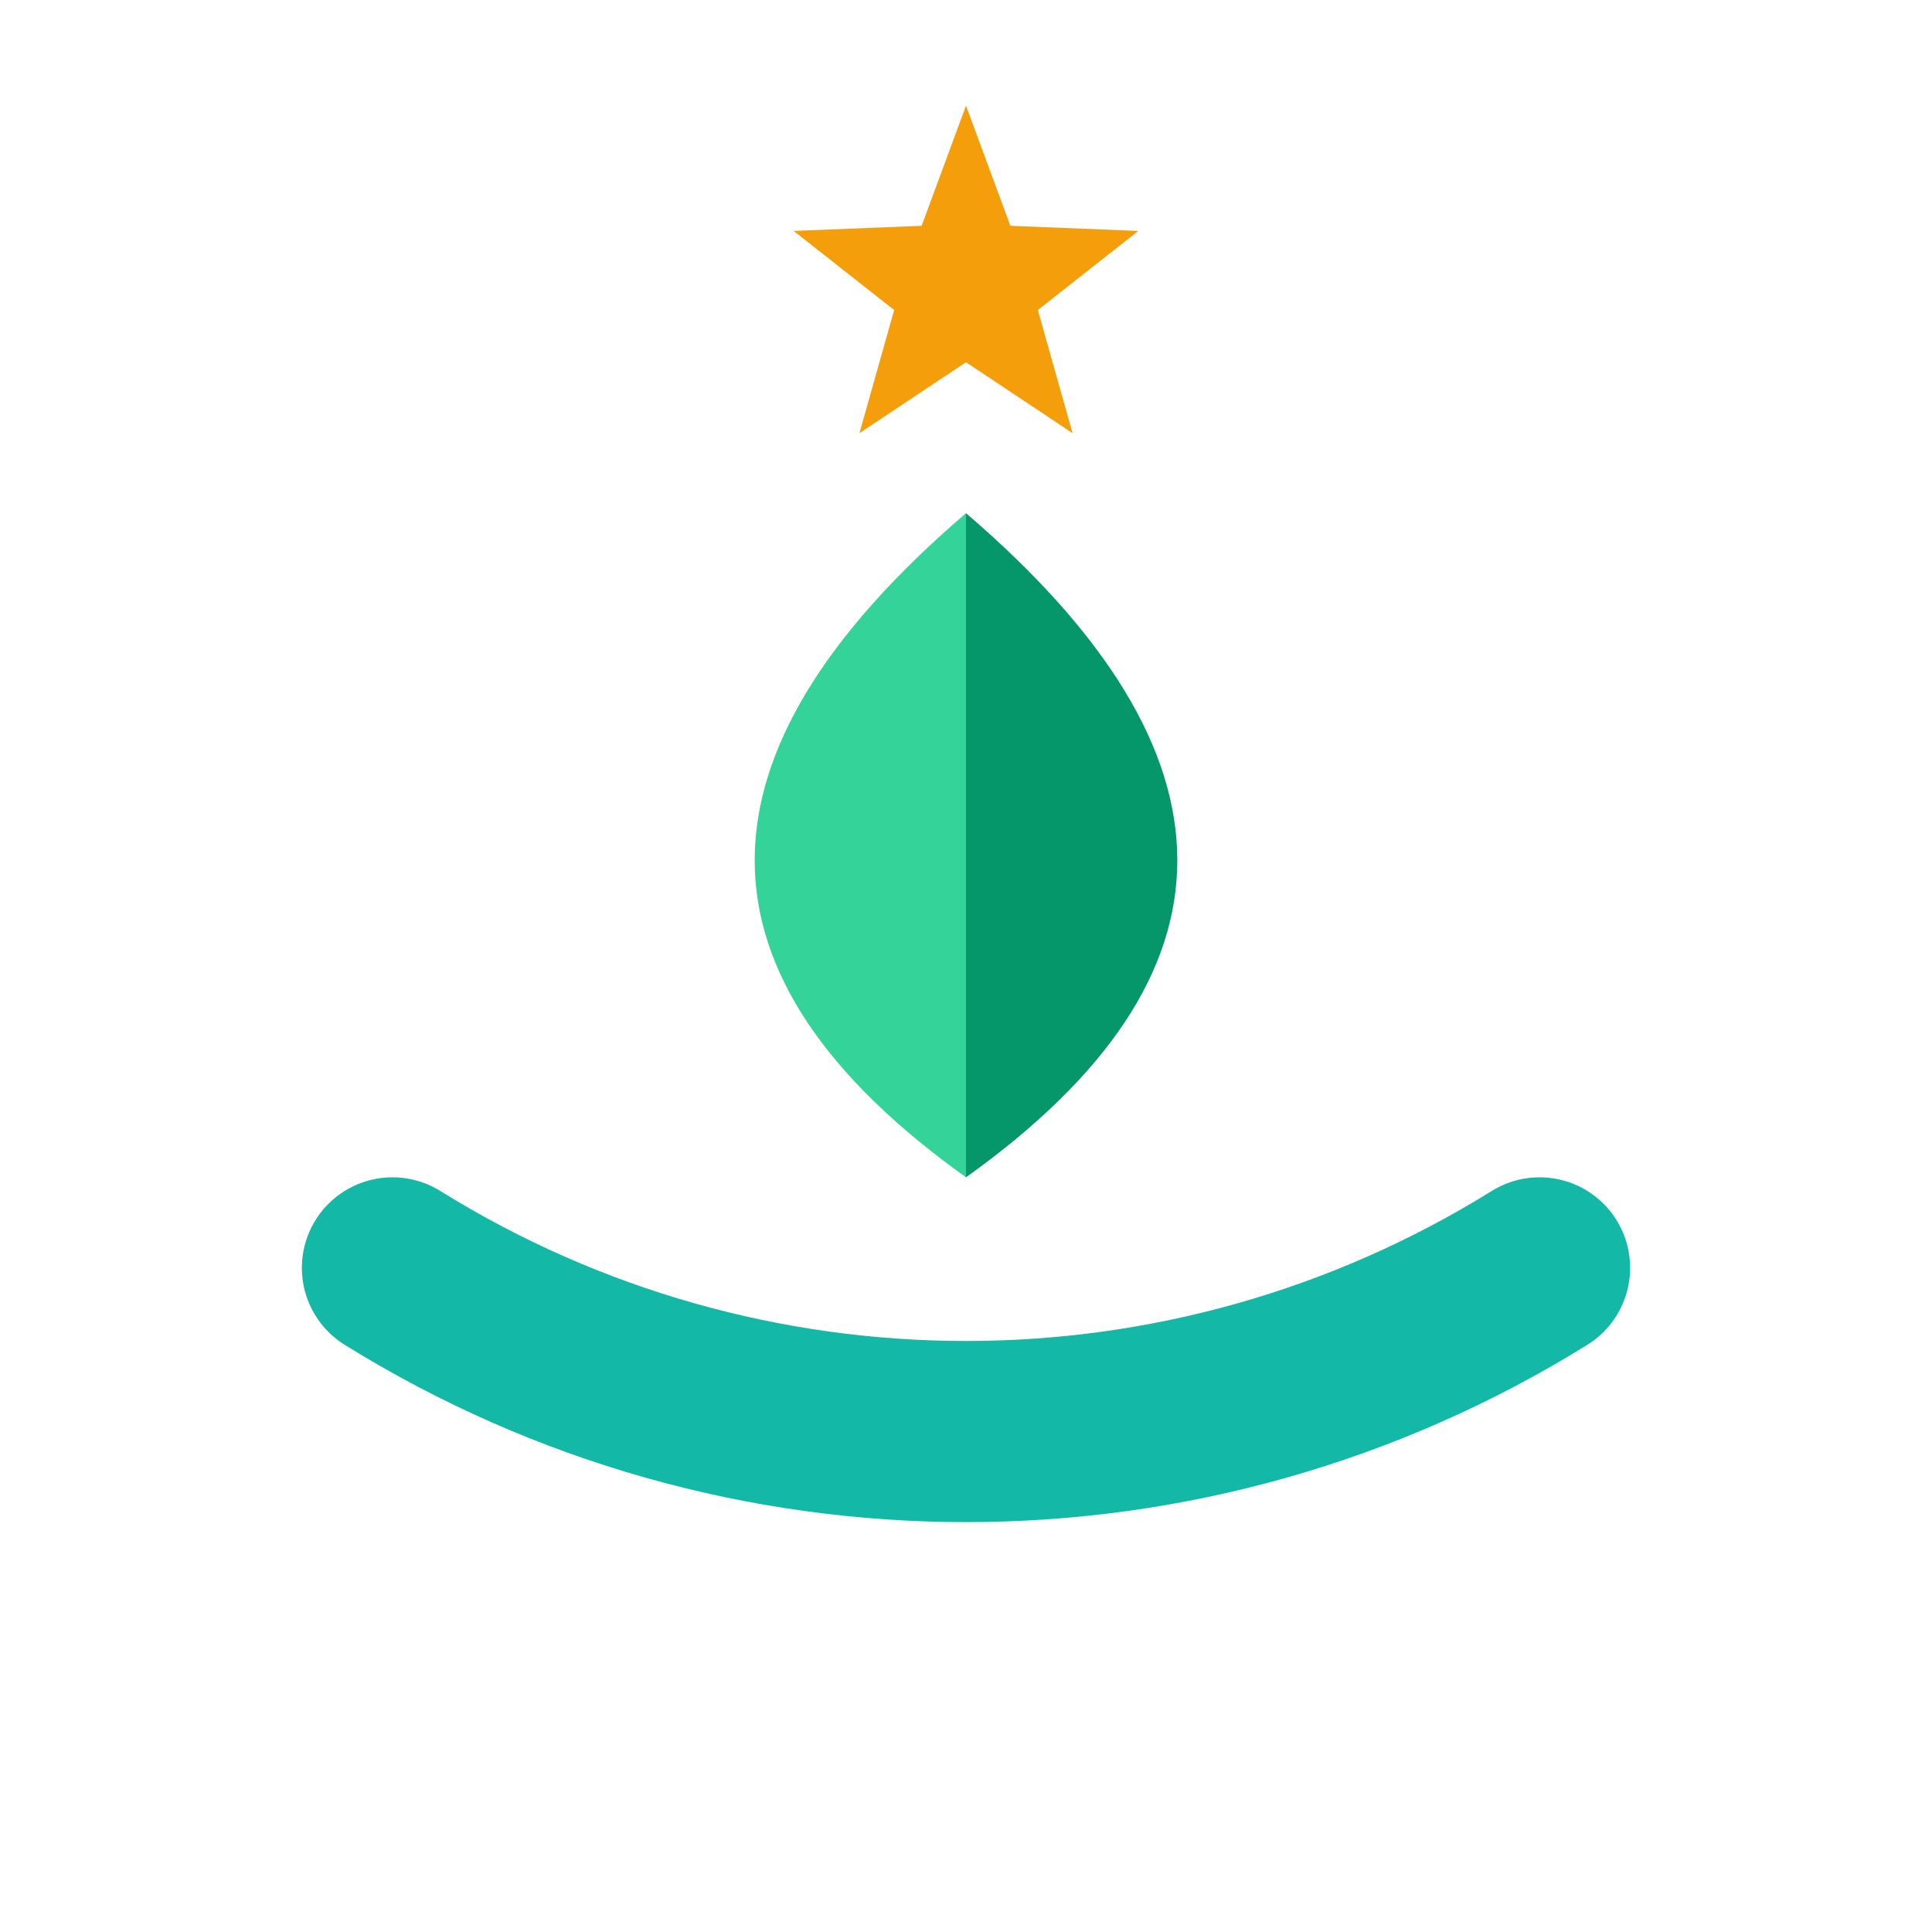
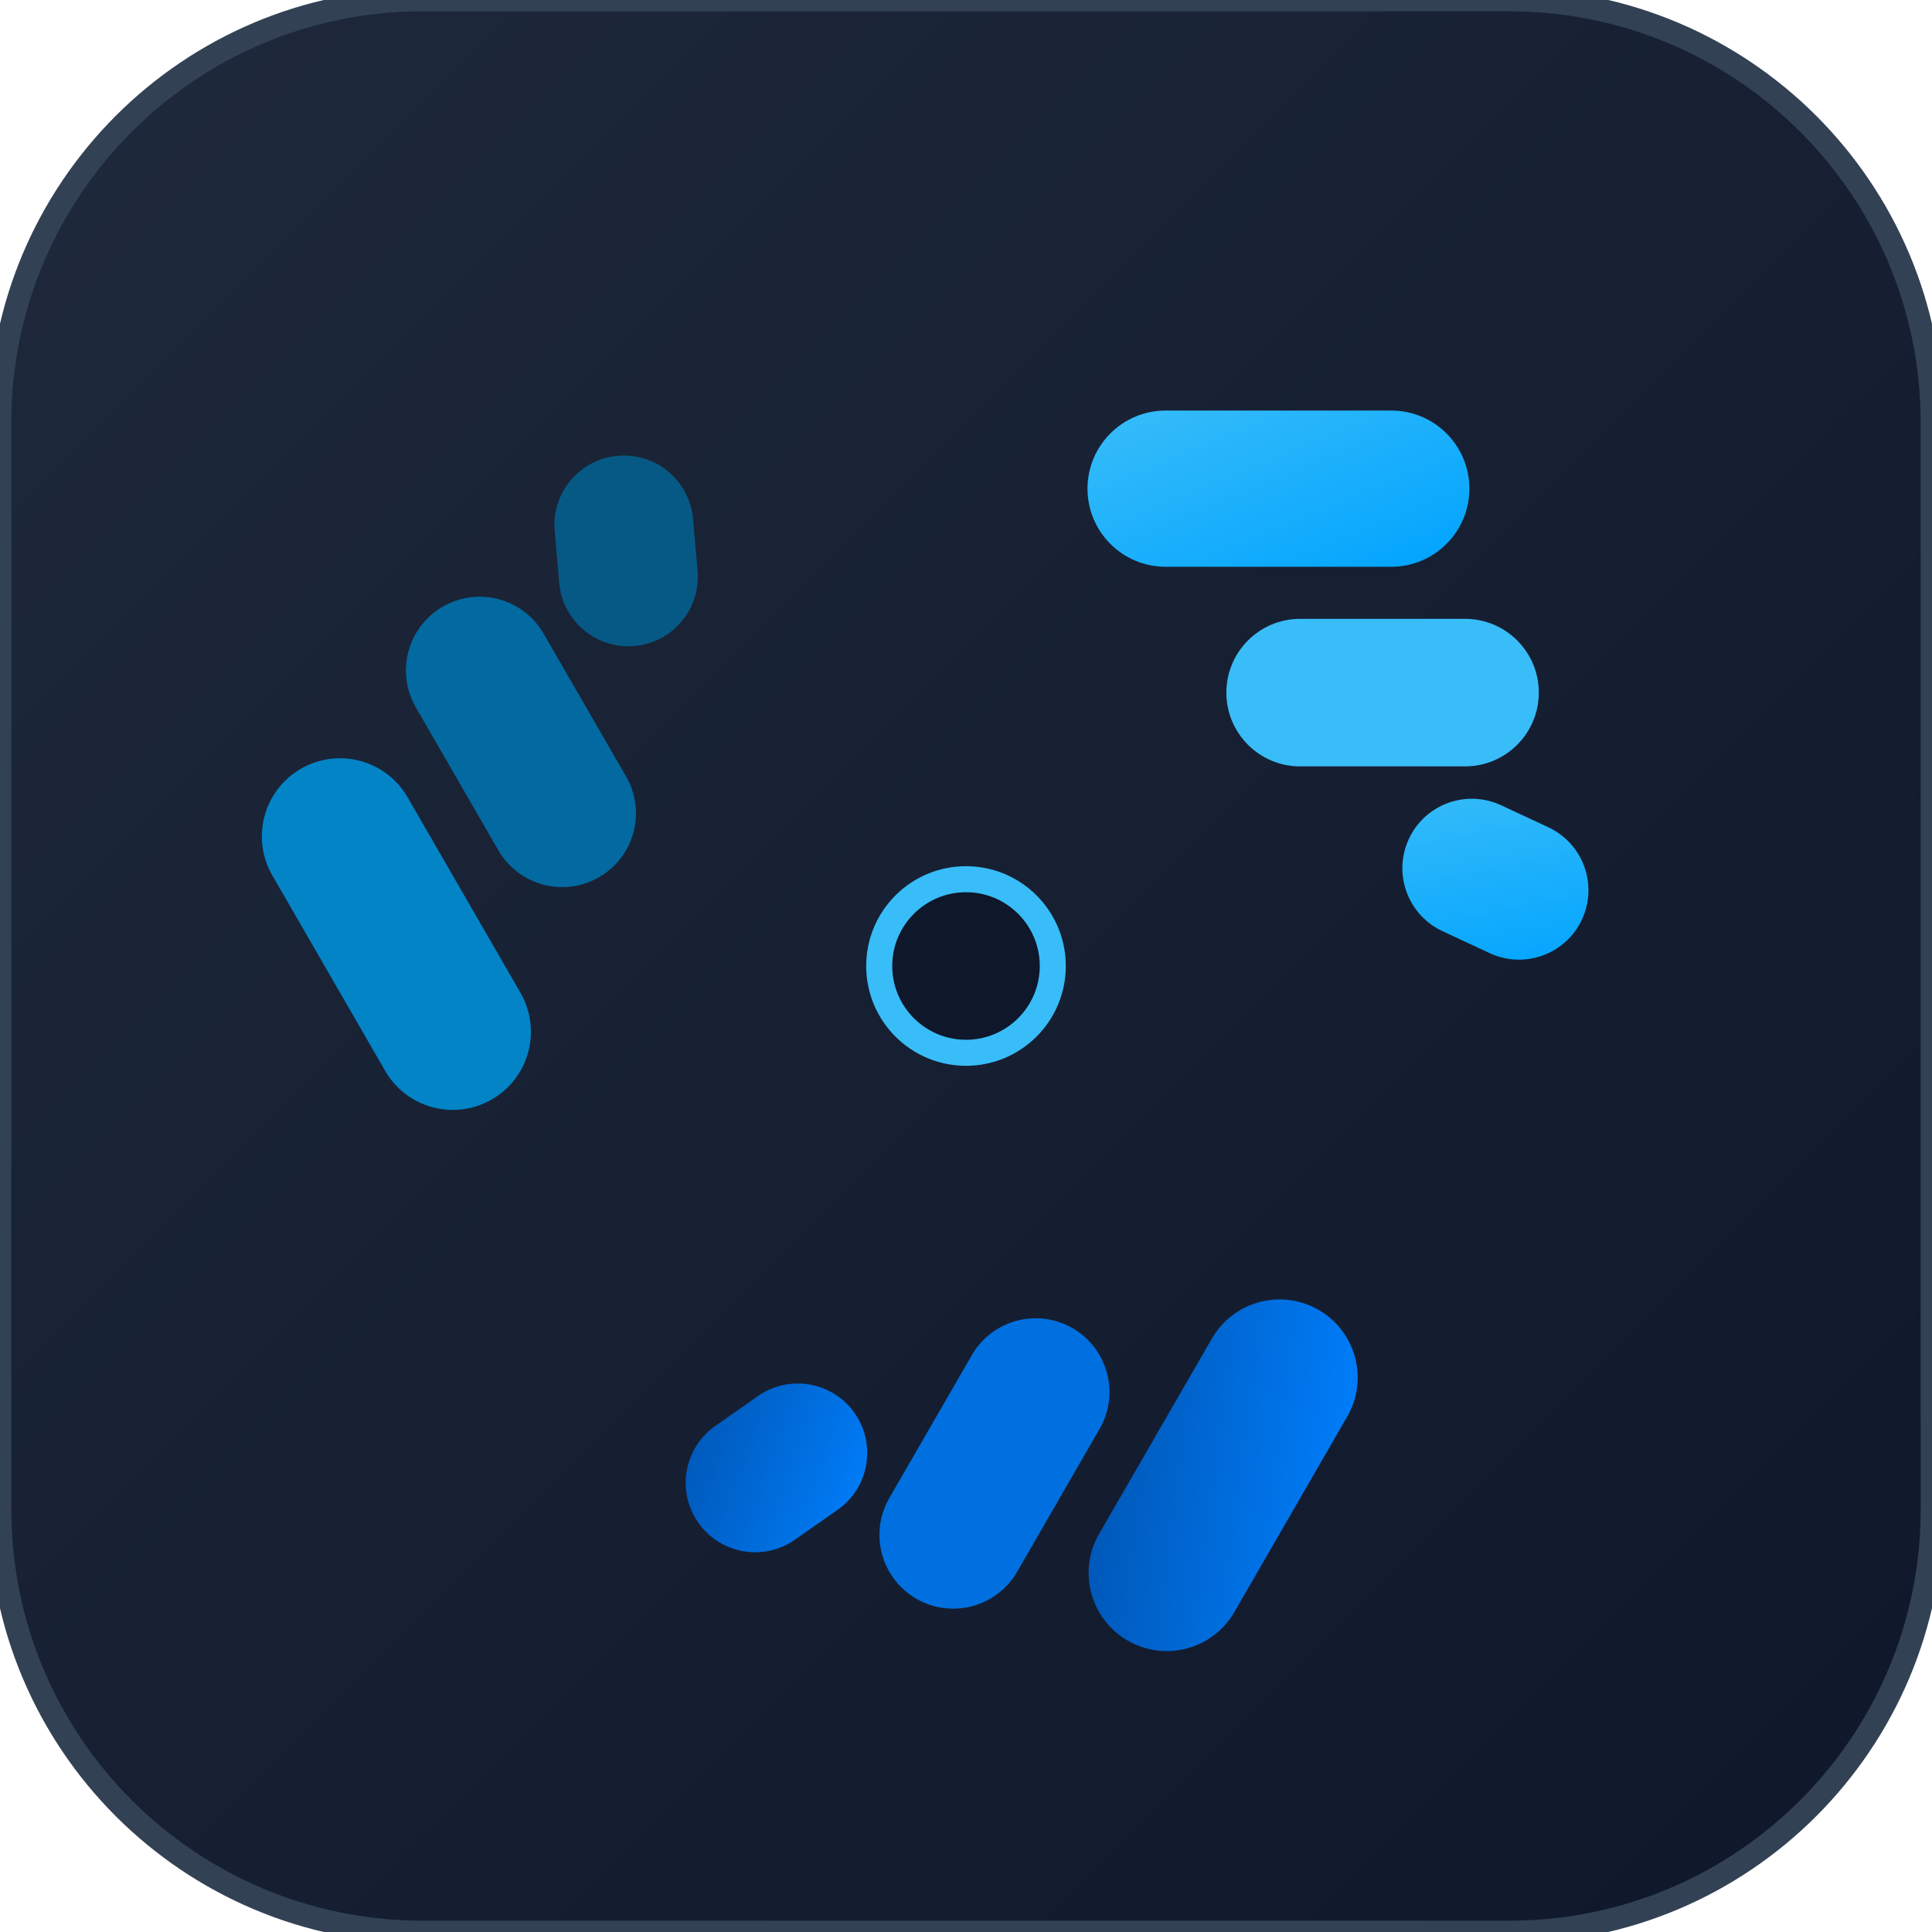
- <svg xmlns="http://www.w3.org/2000/svg" viewBox="0 0 64 64" role="img" aria-label="Renewable Vietnam">
-   <path d="M13 42 A36 36 0 0 0 51 42" fill="none" stroke="#14B8A6" stroke-width="6" stroke-linecap="round" />
-   <path d="M32 17 Q18 29 32 39 Z" fill="#34D399" />
-   <path d="M32 17 Q46 29 32 39 Z" fill="#059669" />
-   <path d="M32 3.5 L33.47 7.48 L37.71 7.65 L34.38 10.27 L35.53 14.35 L32 12 L28.47 14.35 L29.62 10.27 L26.29 7.65 L30.53 7.48 Z" fill="#F59E0B" />
+ <svg xmlns="http://www.w3.org/2000/svg" viewBox="0 0 128 128" width="100%" height="100%">
+   <defs>
+     <linearGradient id="bgDark" x1="0%" y1="0%" x2="100%" y2="100%">
+       <stop offset="0%" stop-color="#1E293B" />
+       <stop offset="100%" stop-color="#0F172A" />
+     </linearGradient>
+     <linearGradient id="symCyan" x1="0%" y1="0%" x2="100%" y2="100%">
+       <stop offset="0%" stop-color="#38BDF8" />
+       <stop offset="100%" stop-color="#00A3FF" />
+     </linearGradient>
+     <linearGradient id="symBlue" x1="0%" y1="0%" x2="100%" y2="100%">
+       <stop offset="0%" stop-color="#0080FF" />
+       <stop offset="100%" stop-color="#0055B3" />
+     </linearGradient>
+   </defs>
+   <rect width="128" height="128" rx="28" fill="url(#bgDark)" stroke="#334155" stroke-width="1.5" />
+   <g transform="translate(64, 64) scale(1.15)">
+     <g transform="rotate(0)">
+       <rect x="7" y="-32" width="22" height="9" rx="4.5" fill="url(#symCyan)" />
+       <rect x="15" y="-20" width="18" height="8.5" rx="4.25" fill="#38BDF8" />
+       <rect x="25" y="-9" width="11" height="8" rx="4" transform="rotate(25 30.5 -5)" fill="url(#symCyan)" />
+     </g>
+     <g transform="rotate(120)">
+       <rect x="7" y="-32" width="22" height="9" rx="4.5" fill="url(#symBlue)" />
+       <rect x="15" y="-20" width="18" height="8.5" rx="4.25" fill="#0070E0" />
+       <rect x="25" y="-9" width="11" height="8" rx="4" transform="rotate(25 30.5 -5)" fill="url(#symBlue)" />
+     </g>
+     <g transform="rotate(240)">
+       <rect x="7" y="-32" width="22" height="9" rx="4.5" fill="#0284C7" />
+       <rect x="15" y="-20" width="18" height="8.5" rx="4.25" fill="#0369A1" />
+       <rect x="25" y="-9" width="11" height="8" rx="4" transform="rotate(25 30.5 -5)" fill="#075985" />
+     </g>
+     <circle cx="0" cy="0" r="5" fill="#0F172A" stroke="#38BDF8" stroke-width="1.5" />
+   </g>
</svg>
